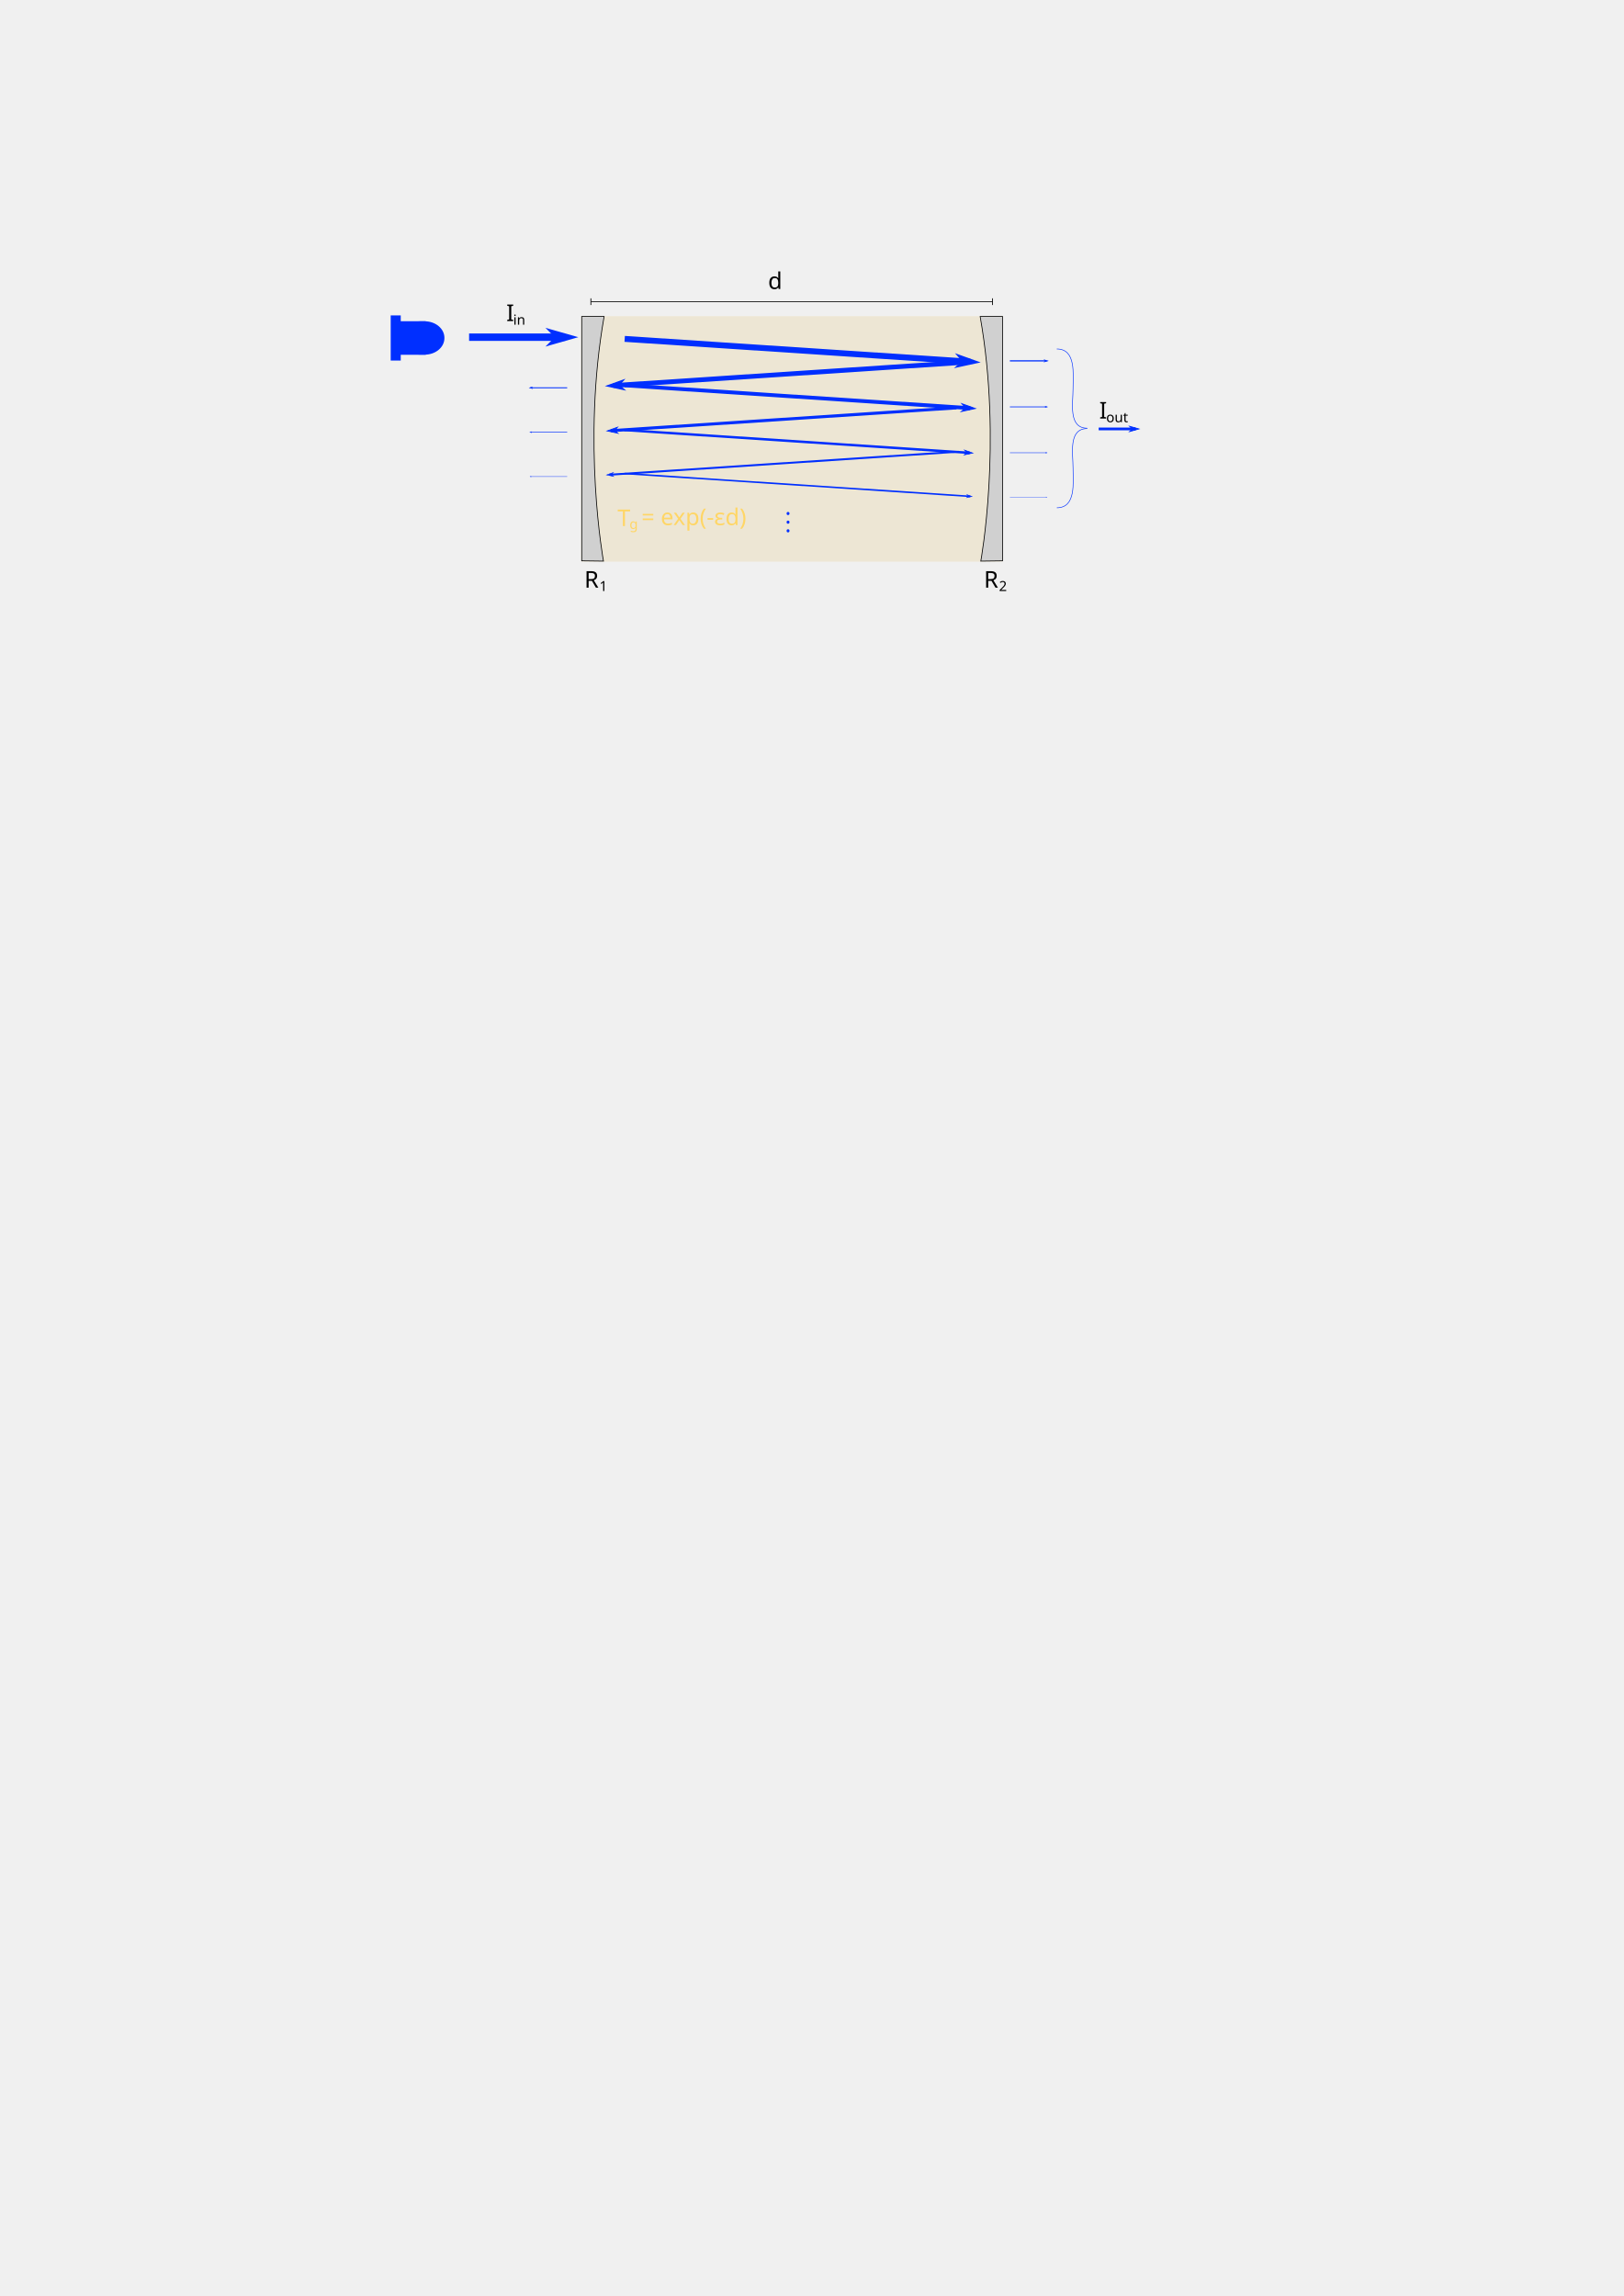
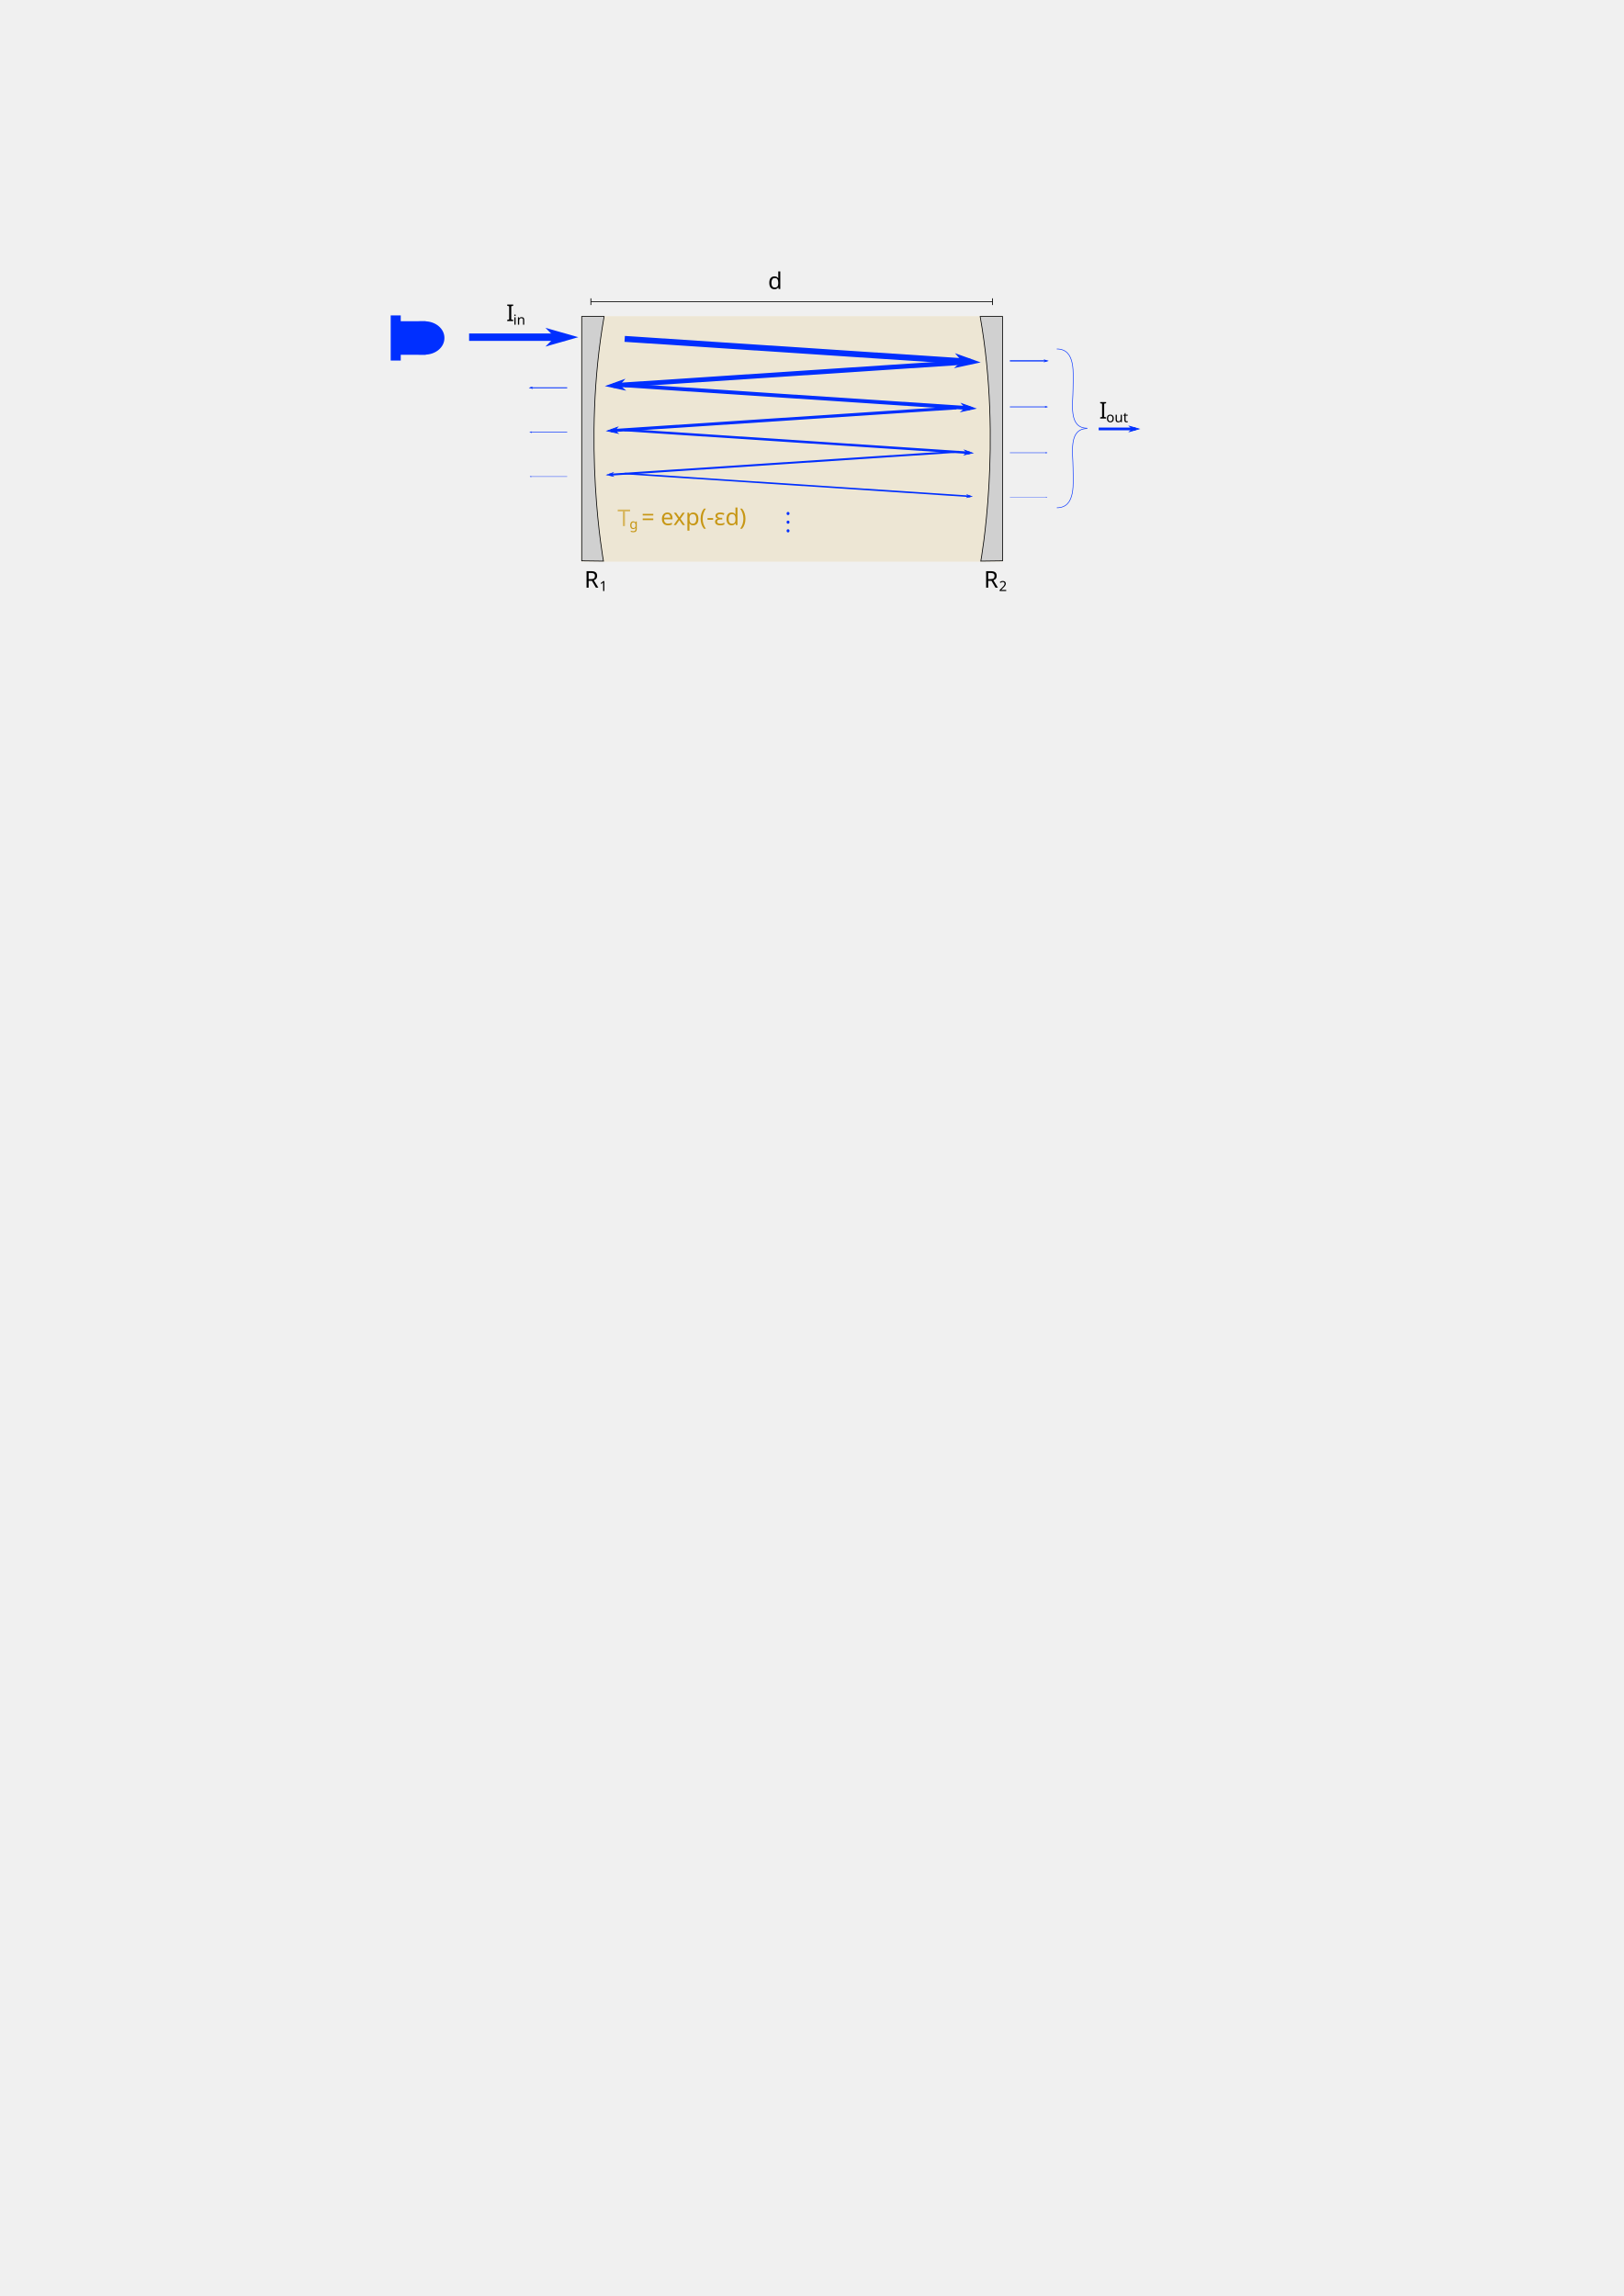
<svg xmlns="http://www.w3.org/2000/svg" width="210mm" height="297mm" viewBox="0 0 744.094 1052.362" id="svg2" version="1.1">
  <defs id="defs4">
    <marker orient="auto" refY="0.0" refX="0.0" id="marker4714" style="overflow:visible;">
      <path id="path4716" d="M 0.0,0.0 L 5.0,-5.0 L -12.5,0.0 L 5.0,5.0 L 0.0,0.0 z " style="fill-rule:evenodd;stroke:#002fff;stroke-width:1pt;stroke-opacity:1;fill:#002fff;fill-opacity:1" transform="scale(0.2) rotate(180) translate(6,0)" />
    </marker>
    <marker orient="auto" refY="0.0" refX="0.0" id="marker4692" style="overflow:visible">
      <path id="path4694" d="M 0.0,5.65 L 0.0,-5.65" style="fill:none;fill-opacity:0.75;fill-rule:evenodd;stroke:#000000;stroke-width:1pt;stroke-opacity:1" transform="scale(0.8)" />
    </marker>
    <marker orient="auto" refY="0.0" refX="0.0" id="StopL" style="overflow:visible">
      <path id="path4385" d="M 0.0,5.65 L 0.0,-5.65" style="fill:none;fill-opacity:0.75;fill-rule:evenodd;stroke:#000000;stroke-width:1pt;stroke-opacity:1" transform="scale(0.8)" />
    </marker>
    <marker style="overflow:visible" id="DistanceStart" refX="0.0" refY="0.0" orient="auto">
      <g id="g2300" style="stroke:#000000;stroke-opacity:1;fill:#000000;fill-opacity:1">
        <path style="fill:#000000;stroke:#000000;stroke-width:1.15;stroke-linecap:square;stroke-opacity:1;fill-opacity:1" d="M 0,0 L 2,0" id="path2306" />
        <path style="fill:#000000;fill-rule:evenodd;stroke:#000000;stroke-opacity:1;fill-opacity:1" d="M 0,0 L 13,4 L 9,0 13,-4 L 0,0 z " id="path2302" />
        <path style="fill:#000000;stroke:#000000;stroke-width:1;stroke-linecap:square;stroke-opacity:1;fill-opacity:1" d="M 0,-4 L 0,40" id="path2304" />
      </g>
    </marker>
    <marker style="overflow:visible" id="marker4615" refX="0.0" refY="0.0" orient="auto">
      <path transform="scale(0.2) translate(6,0)" style="fill-rule:evenodd;stroke:#002fff;stroke-width:1pt;stroke-opacity:1;fill:#002fff;fill-opacity:1" d="M 0.0,0.0 L 5.0,-5.0 L -12.5,0.0 L 5.0,5.0 L 0.0,0.0 z " id="path4617" />
    </marker>
    <marker style="overflow:visible" id="marker4611" refX="0.0" refY="0.0" orient="auto">
      <path transform="scale(0.2) translate(6,0)" style="fill-rule:evenodd;stroke:#002fff;stroke-width:1pt;stroke-opacity:1;fill:#002fff;fill-opacity:1" d="M 0.0,0.0 L 5.0,-5.0 L -12.5,0.0 L 5.0,5.0 L 0.0,0.0 z " id="path4613" />
    </marker>
    <marker orient="auto" refY="0.0" refX="0.0" id="marker4607" style="overflow:visible">
      <path id="path4609" d="M 0.0,0.0 L 5.0,-5.0 L -12.5,0.0 L 5.0,5.0 L 0.0,0.0 z " style="fill-rule:evenodd;stroke:#002fff;stroke-width:1pt;stroke-opacity:1;fill:#002fff;fill-opacity:1" transform="scale(0.2) translate(6,0)" />
    </marker>
    <marker style="overflow:visible;" id="marker4603" refX="0.0" refY="0.0" orient="auto">
      <path transform="scale(0.2) rotate(180) translate(6,0)" style="fill-rule:evenodd;stroke:#002fff;stroke-width:1pt;stroke-opacity:1;fill:#002fff;fill-opacity:1" d="M 0.0,0.0 L 5.0,-5.0 L -12.5,0.0 L 5.0,5.0 L 0.0,0.0 z " id="path4605" />
    </marker>
    <marker style="overflow:visible;" id="marker4599" refX="0.0" refY="0.0" orient="auto">
      <path transform="scale(0.2) rotate(180) translate(6,0)" style="fill-rule:evenodd;stroke:#002fff;stroke-width:1pt;stroke-opacity:1;fill:#002fff;fill-opacity:1" d="M 0.0,0.0 L 5.0,-5.0 L -12.5,0.0 L 5.0,5.0 L 0.0,0.0 z " id="path4601" />
    </marker>
    <marker style="overflow:visible;" id="marker4595" refX="0.0" refY="0.0" orient="auto">
      <path transform="scale(0.2) rotate(180) translate(6,0)" style="fill-rule:evenodd;stroke:#002fff;stroke-width:1pt;stroke-opacity:1;fill:#002fff;fill-opacity:1" d="M 0.0,0.0 L 5.0,-5.0 L -12.5,0.0 L 5.0,5.0 L 0.0,0.0 z " id="path4597" />
    </marker>
    <marker style="overflow:visible;" id="marker4591" refX="0.0" refY="0.0" orient="auto">
      <path transform="scale(0.2) rotate(180) translate(6,0)" style="fill-rule:evenodd;stroke:#002fff;stroke-width:1pt;stroke-opacity:1;fill:#002fff;fill-opacity:1" d="M 0.0,0.0 L 5.0,-5.0 L -12.5,0.0 L 5.0,5.0 L 0.0,0.0 z " id="path4593" />
    </marker>
    <marker orient="auto" refY="0.0" refX="0.0" id="marker4587" style="overflow:visible;">
      <path id="path4589" d="M 0.0,0.0 L 5.0,-5.0 L -12.5,0.0 L 5.0,5.0 L 0.0,0.0 z " style="fill-rule:evenodd;stroke:#002fff;stroke-width:1pt;stroke-opacity:1;fill:#002fff;fill-opacity:1" transform="scale(0.2) rotate(180) translate(6,0)" />
    </marker>
    <marker orient="auto" refY="0.0" refX="0.0" id="marker4557" style="overflow:visible;">
      <path id="path4559" d="M 0.0,0.0 L 5.0,-5.0 L -12.5,0.0 L 5.0,5.0 L 0.0,0.0 z " style="fill-rule:evenodd;stroke:#002fff;stroke-width:1pt;stroke-opacity:1;fill:#002fff;fill-opacity:1" transform="scale(0.2) rotate(180) translate(6,0)" />
    </marker>
    <marker orient="auto" refY="0.0" refX="0.0" id="marker4553" style="overflow:visible">
      <path id="path4555" d="M 0.0,0.0 L 5.0,-5.0 L -12.5,0.0 L 5.0,5.0 L 0.0,0.0 z " style="fill-rule:evenodd;stroke:#002fff;stroke-width:1pt;stroke-opacity:1;fill:#002fff;fill-opacity:1" transform="scale(0.2) translate(6,0)" />
    </marker>
    <marker orient="auto" refY="0.0" refX="0.0" id="marker4549" style="overflow:visible;">
      <path id="path4551" d="M 0.0,0.0 L 5.0,-5.0 L -12.5,0.0 L 5.0,5.0 L 0.0,0.0 z " style="fill-rule:evenodd;stroke:#002fff;stroke-width:1pt;stroke-opacity:1;fill:#002fff;fill-opacity:1" transform="scale(0.2) rotate(180) translate(6,0)" />
    </marker>
    <marker orient="auto" refY="0.0" refX="0.0" id="marker4545" style="overflow:visible">
      <path id="path4547" d="M 0.0,0.0 L 5.0,-5.0 L -12.5,0.0 L 5.0,5.0 L 0.0,0.0 z " style="fill-rule:evenodd;stroke:#002fff;stroke-width:1pt;stroke-opacity:1;fill:#002fff;fill-opacity:1" transform="scale(0.2) translate(6,0)" />
    </marker>
    <marker orient="auto" refY="0.0" refX="0.0" id="marker4541" style="overflow:visible;">
      <path id="path4543" d="M 0.0,0.0 L 5.0,-5.0 L -12.5,0.0 L 5.0,5.0 L 0.0,0.0 z " style="fill-rule:evenodd;stroke:#002fff;stroke-width:1pt;stroke-opacity:1;fill:#002fff;fill-opacity:1" transform="scale(0.2) rotate(180) translate(6,0)" />
    </marker>
    <marker orient="auto" refY="0.0" refX="0.0" id="Arrow1Sstart" style="overflow:visible">
      <path id="path4228" d="M 0.0,0.0 L 5.0,-5.0 L -12.5,0.0 L 5.0,5.0 L 0.0,0.0 z " style="fill-rule:evenodd;stroke:#002fff;stroke-width:1pt;stroke-opacity:1;fill:#002fff;fill-opacity:1" transform="scale(0.2) translate(6,0)" />
    </marker>
    <marker orient="auto" refY="0.0" refX="0.0" id="marker4535" style="overflow:visible;">
      <path id="path4537" d="M 0.0,0.0 L 5.0,-5.0 L -12.5,0.0 L 5.0,5.0 L 0.0,0.0 z " style="fill-rule:evenodd;stroke:#000000;stroke-width:1pt;stroke-opacity:1;fill:#000000;fill-opacity:1" transform="scale(0.2) rotate(180) translate(6,0)" />
    </marker>
    <marker orient="auto" refY="0.0" refX="0.0" id="marker4531" style="overflow:visible;">
      <path id="path4533" d="M 0.0,0.0 L 5.0,-5.0 L -12.5,0.0 L 5.0,5.0 L 0.0,0.0 z " style="fill-rule:evenodd;stroke:#002fff;stroke-width:1pt;stroke-opacity:1;fill:#002fff;fill-opacity:1" transform="scale(0.2) rotate(180) translate(6,0)" />
    </marker>
    <marker orient="auto" refY="0.0" refX="0.0" id="marker4527" style="overflow:visible;">
      <path id="path4529" d="M 0.0,0.0 L 5.0,-5.0 L -12.5,0.0 L 5.0,5.0 L 0.0,0.0 z " style="fill-rule:evenodd;stroke:#000000;stroke-width:1pt;stroke-opacity:1;fill:#000000;fill-opacity:1" transform="scale(0.4) rotate(180) translate(10,0)" />
    </marker>
    <marker orient="auto" refY="0.0" refX="0.0" id="marker4523" style="overflow:visible;">
      <path id="path4525" d="M 0.0,0.0 L 5.0,-5.0 L -12.5,0.0 L 5.0,5.0 L 0.0,0.0 z " style="fill-rule:evenodd;stroke:#002fff;stroke-width:1pt;stroke-opacity:1;fill:#002fff;fill-opacity:1" transform="scale(0.2) rotate(180) translate(6,0)" />
    </marker>
    <marker orient="auto" refY="0.0" refX="0.0" id="Arrow1Mend" style="overflow:visible;">
      <path id="path4225" d="M 0.0,0.0 L 5.0,-5.0 L -12.5,0.0 L 5.0,5.0 L 0.0,0.0 z " style="fill-rule:evenodd;stroke:#000000;stroke-width:1pt;stroke-opacity:1;fill:#000000;fill-opacity:1" transform="scale(0.4) rotate(180) translate(10,0)" />
    </marker>
    <marker orient="auto" refY="0.0" refX="0.0" id="Arrow1Send" style="overflow:visible;">
      <path id="path4231" d="M 0.0,0.0 L 5.0,-5.0 L -12.5,0.0 L 5.0,5.0 L 0.0,0.0 z " style="fill-rule:evenodd;stroke:#000000;stroke-width:1pt;stroke-opacity:1;fill:#000000;fill-opacity:1" transform="scale(0.2) rotate(180) translate(6,0)" />
    </marker>
    <marker style="overflow:visible;" id="marker4490" refX="0.0" refY="0.0" orient="auto">
      <path transform="scale(0.6) rotate(180) translate(0,0)" d="M 8.719,4.034 L -2.207,0.016 L 8.719,-4.002 C 6.973,-1.63 6.983,1.616 8.719,4.034 z " style="fill-rule:evenodd;stroke-width:0.625;stroke-linejoin:round;stroke:#000000;stroke-opacity:1;fill:#000000;fill-opacity:1" id="path4492" />
    </marker>
    <marker orient="auto" refY="0.0" refX="0.0" id="Arrow2Mend" style="overflow:visible;">
      <path id="path4243" style="fill-rule:evenodd;stroke-width:0.625;stroke-linejoin:round;stroke:#000000;stroke-opacity:1;fill:#000000;fill-opacity:1" d="M 8.719,4.034 L -2.207,0.016 L 8.719,-4.002 C 6.973,-1.63 6.983,1.616 8.719,4.034 z " transform="scale(0.6) rotate(180) translate(0,0)" />
    </marker>
    <marker orient="auto" refY="0.0" refX="0.0" id="DotL" style="overflow:visible">
      <path id="path4277" d="M -2.5,-1.0 C -2.5,1.76 -4.74,4.0 -7.5,4.0 C -10.26,4.0 -12.5,1.76 -12.5,-1.0 C -12.5,-3.76 -10.26,-6.0 -7.5,-6.0 C -4.74,-6.0 -2.5,-3.76 -2.5,-1.0 z " style="fill-rule:evenodd;stroke:#000000;stroke-width:1pt;stroke-opacity:1;fill:#000000;fill-opacity:1" transform="scale(0.8) translate(7.4, 1)" />
    </marker>
    <marker orient="auto" refY="0.0" refX="0.0" id="Arrow2Lend" style="overflow:visible;">
      <path id="path4265" style="fill-rule:evenodd;stroke-width:0.625;stroke-linejoin:round;stroke:#000000;stroke-opacity:1;fill:#000000;fill-opacity:1" d="M 8.719,4.034 L -2.207,0.016 L 8.719,-4.002 C 6.973,-1.63 6.983,1.616 8.719,4.034 z " transform="scale(1.1) rotate(180) translate(1,0)" />
    </marker>
    <marker orient="auto" refY="0.0" refX="0.0" id="Arrow1Lend" style="overflow:visible;">
      <path id="path4247" d="M 0.0,0.0 L 5.0,-5.0 L -12.5,0.0 L 5.0,5.0 L 0.0,0.0 z " style="fill-rule:evenodd;stroke:#000000;stroke-width:1pt;stroke-opacity:1;fill:#000000;fill-opacity:1" transform="scale(0.8) rotate(180) translate(12.5,0)" />
    </marker>
  </defs>
  <g id="layer1">
    <rect style="opacity:0.41;fill:#ead7ac;fill-opacity:1;fill-rule:nonzero;stroke:#ffffff;stroke-width:0.034;stroke-linejoin:miter;stroke-miterlimit:4;stroke-dasharray:none;stroke-dashoffset:0;stroke-opacity:1" id="rect4734" width="193.189" height="112.58" x="266.321" y="144.861" ry="0.282" />
    <path style="fill:none;fill-rule:evenodd;stroke:#002fff;stroke-width:2.713;stroke-linecap:butt;stroke-linejoin:miter;stroke-miterlimit:4;stroke-dasharray:none;stroke-opacity:1;marker-end:url(#marker4531)" d="M 286.279,155.325 444.589,165.788" id="path4496" />
    <path id="path4507" d="m 286.279,176.62 158.31,10.464" style="fill:none;fill-rule:evenodd;stroke:#002fff;stroke-width:1.736;stroke-linecap:butt;stroke-linejoin:miter;stroke-miterlimit:4;stroke-dasharray:none;stroke-opacity:1;marker-end:url(#marker4541)" />
    <path style="fill:none;fill-rule:evenodd;stroke:#002fff;stroke-width:1.111;stroke-linecap:butt;stroke-linejoin:miter;stroke-miterlimit:4;stroke-dasharray:none;stroke-opacity:1;marker-end:url(#marker4549)" d="M 286.076,197.101 444.386,207.565" id="path4509" />
    <path id="path4511" d="m 286.279,217.04 158.31,10.464" style="fill:none;fill-rule:evenodd;stroke:#002fff;stroke-width:0.711;stroke-linecap:butt;stroke-linejoin:miter;stroke-miterlimit:4;stroke-dasharray:none;stroke-opacity:1;marker-end:url(#marker4557)" />
    <path id="path4513" d="M 281.057,176.707 439.367,166.244" style="fill:none;fill-rule:evenodd;stroke:#002fff;stroke-width:2.17;stroke-linecap:butt;stroke-linejoin:miter;stroke-miterlimit:4;stroke-dasharray:none;stroke-opacity:1;marker-start:url(#Arrow1Sstart)" />
    <path style="fill:none;fill-rule:evenodd;stroke:#002fff;stroke-width:1.389;stroke-linecap:butt;stroke-linejoin:miter;stroke-miterlimit:4;stroke-dasharray:none;stroke-opacity:1;marker-start:url(#marker4545)" d="M 280.04,197.392 438.35,186.929" id="path4515" />
    <path id="path4517" d="M 279.158,217.602 437.468,207.139" style="fill:none;fill-rule:evenodd;stroke:#002fff;stroke-width:0.889;stroke-linecap:butt;stroke-linejoin:miter;stroke-miterlimit:4;stroke-dasharray:none;stroke-opacity:1;marker-start:url(#marker4553)" />
    <path style="fill:none;fill-rule:evenodd;stroke:#002fff;stroke-width:3.391;stroke-linecap:butt;stroke-linejoin:miter;stroke-miterlimit:4;stroke-dasharray:none;stroke-opacity:1;marker-end:url(#marker4523)" d="m 214.972,154.55 43.986,0" id="path4519" />
    <path style="fill:none;fill-rule:evenodd;stroke:#002fff;stroke-width:0.034px;stroke-linecap:butt;stroke-linejoin:miter;stroke-opacity:1;marker-end:url(#marker4599)" d="m 462.804,165.401 16.858,0" id="path4571" />
    <path id="path4573" d="m 462.804,165.401 16.858,0" style="fill:none;fill-rule:evenodd;stroke:#002fff;stroke-width:0.543;stroke-linecap:butt;stroke-linejoin:miter;stroke-miterlimit:4;stroke-dasharray:none;stroke-opacity:1;marker-end:url(#marker4595)" />
    <path style="fill:none;fill-rule:evenodd;stroke:#002fff;stroke-width:0.347;stroke-linecap:butt;stroke-linejoin:miter;stroke-miterlimit:4;stroke-dasharray:none;stroke-opacity:1;marker-end:url(#marker4591)" d="m 462.804,186.493 16.858,0" id="path4575" />
    <path id="path4577" d="m 462.804,207.517 16.858,0" style="fill:none;fill-rule:evenodd;stroke:#002fff;stroke-width:0.222;stroke-linecap:butt;stroke-linejoin:miter;stroke-miterlimit:4;stroke-dasharray:none;stroke-opacity:1;marker-end:url(#marker4587)" />
    <path style="fill:none;fill-rule:evenodd;stroke:#002fff;stroke-width:0.142;stroke-linecap:butt;stroke-linejoin:miter;stroke-miterlimit:4;stroke-dasharray:none;stroke-opacity:1;marker-end:url(#marker4603)" d="m 462.804,227.862 16.858,0" id="path4579" />
    <path id="path4581" d="m 243.068,218.436 16.858,0" style="fill:none;fill-rule:evenodd;stroke:#002fff;stroke-width:0.178;stroke-linecap:butt;stroke-linejoin:miter;stroke-miterlimit:4;stroke-dasharray:none;stroke-opacity:1;marker-start:url(#marker4611)" />
    <path style="fill:none;fill-rule:evenodd;stroke:#002fff;stroke-width:0.278;stroke-linecap:butt;stroke-linejoin:miter;stroke-miterlimit:4;stroke-dasharray:none;stroke-opacity:1;marker-start:url(#marker4607)" d="m 243.068,198.09 16.858,0" id="path4583" />
    <path id="path4585" d="m 243.068,177.744 16.858,0" style="fill:none;fill-rule:evenodd;stroke:#002fff;stroke-width:0.434;stroke-linecap:butt;stroke-linejoin:miter;stroke-miterlimit:4;stroke-dasharray:none;stroke-opacity:1;marker-start:url(#marker4615)" />
    <text xml:space="preserve" style="font-style:normal;font-weight:normal;font-size:10.597px;line-height:30%;font-family:sans-serif;letter-spacing:0px;word-spacing:0px;fill:#002fff;fill-opacity:1;stroke:none;stroke-width:1px;stroke-linecap:butt;stroke-linejoin:miter;stroke-opacity:1" x="359.718" y="235.933" id="text4619">
      <tspan x="359.718" y="235.933" id="tspan4651">.</tspan>
      <tspan x="359.718" y="239.901" id="tspan4655">.</tspan>
      <tspan x="359.718" y="243.87" id="tspan4657">.</tspan>
    </text>
    <text xml:space="preserve" style="font-style:normal;font-weight:normal;font-size:40px;line-height:125%;font-family:sans-serif;letter-spacing:0px;word-spacing:0px;fill:#000000;fill-opacity:1;stroke:none;stroke-width:1px;stroke-linecap:butt;stroke-linejoin:miter;stroke-opacity:1" x="-737.143" y="-1861.924" id="text4627">
      <tspan id="tspan4629" x="-737.143" y="-1861.924" />
      <tspan x="-737.143" y="-1811.924" id="tspan4631" />
    </text>
    <g id="g4641" transform="matrix(0.03390977,0,0,0.03390977,336.4654,206.613)">
      <text id="text4633" y="-1753.352" x="-3080" style="font-style:normal;font-weight:normal;font-size:312.5px;line-height:125%;font-family:sans-serif;letter-spacing:0px;word-spacing:0px;fill:#000000;fill-opacity:1;stroke:none;stroke-width:1px;stroke-linecap:butt;stroke-linejoin:miter;stroke-opacity:1" xml:space="preserve">
        <tspan y="-1753.352" x="-3080" id="tspan4635">I</tspan>
      </text>
      <text id="text4637" y="-1704.209" x="-2986.857" style="font-style:normal;font-weight:normal;font-size:187.5px;line-height:125%;font-family:sans-serif;letter-spacing:0px;word-spacing:0px;fill:#000000;fill-opacity:1;stroke:none;stroke-width:1px;stroke-linecap:butt;stroke-linejoin:miter;stroke-opacity:1" xml:space="preserve">
        <tspan y="-1704.209" x="-2986.857" id="tspan4639">in</tspan>
      </text>
    </g>
    <path style="fill:#d0d0d0;fill-opacity:1;fill-rule:evenodd;stroke:#000000;stroke-width:0.339;stroke-linecap:butt;stroke-linejoin:miter;stroke-miterlimit:4;stroke-dasharray:none;stroke-opacity:1" d="m 276.852,145.055 -10.27,0 0,111.999 9.971,0.128 c 0,0 -9.971,-54.189 0.299,-112.127 z" id="path4647" />
    <path id="path4649" d="m 449.174,145.055 10.27,0 0,111.999 -9.971,0.128 c 0,0 9.971,-54.189 -0.299,-112.127 z" style="fill:#d0d0d0;fill-opacity:1;fill-rule:evenodd;stroke:#000000;stroke-width:0.339;stroke-linecap:butt;stroke-linejoin:miter;stroke-miterlimit:4;stroke-dasharray:none;stroke-opacity:1" />
    <g id="g4667" transform="matrix(0.03390977,0,0,0.03390977,339.1782,190.9467)">
      <text id="text4659" y="2312.362" x="-2105.714" style="font-style:normal;font-weight:normal;font-size:312.5px;line-height:125%;font-family:sans-serif;letter-spacing:0px;word-spacing:0px;fill:#000000;fill-opacity:1;stroke:none;stroke-width:1px;stroke-linecap:butt;stroke-linejoin:miter;stroke-opacity:1" xml:space="preserve">
        <tspan y="2312.362" x="-2105.714" id="tspan4661">R</tspan>
      </text>
      <text id="text4663" y="2357.505" x="-1901.714" style="font-style:normal;font-weight:normal;font-size:187.5px;line-height:125%;font-family:sans-serif;letter-spacing:0px;word-spacing:0px;fill:#000000;fill-opacity:1;stroke:none;stroke-width:1px;stroke-linecap:butt;stroke-linejoin:miter;stroke-opacity:1" xml:space="preserve">
        <tspan y="2357.505" x="-1901.714" id="tspan4665">1</tspan>
      </text>
    </g>
    <g id="g4673" transform="matrix(0.03390977,0,0,0.03390977,522.291,190.9467)">
      <text xml:space="preserve" style="font-style:normal;font-weight:normal;font-size:312.5px;line-height:125%;font-family:sans-serif;letter-spacing:0px;word-spacing:0px;fill:#000000;fill-opacity:1;stroke:none;stroke-width:1px;stroke-linecap:butt;stroke-linejoin:miter;stroke-opacity:1" x="-2105.714" y="2312.362" id="text4675">
        <tspan id="tspan4677" x="-2105.714" y="2312.362">R</tspan>
      </text>
      <text xml:space="preserve" style="font-style:normal;font-weight:normal;font-size:187.5px;line-height:125%;font-family:sans-serif;letter-spacing:0px;word-spacing:0px;fill:#000000;fill-opacity:1;stroke:none;stroke-width:1px;stroke-linecap:butt;stroke-linejoin:miter;stroke-opacity:1" x="-1901.714" y="2357.505" id="text4679">
        <tspan id="tspan4681" x="-1901.714" y="2357.505">2</tspan>
      </text>
    </g>
    <path style="fill:none;fill-rule:evenodd;stroke:#000000;stroke-width:0.339;stroke-linecap:butt;stroke-linejoin:miter;stroke-miterlimit:4;stroke-dasharray:none;stroke-opacity:1;marker-start:url(#StopL);marker-end:url(#marker4692)" d="m 270.777,138.273 184.082,0" id="path4683" />
    <text xml:space="preserve" style="font-style:normal;font-weight:normal;font-size:10.597px;line-height:125%;font-family:sans-serif;letter-spacing:0px;word-spacing:0px;fill:#000000;fill-opacity:1;stroke:none;stroke-width:1px;stroke-linecap:butt;stroke-linejoin:miter;stroke-opacity:1" x="351.967" y="132.46" id="text4696">
      <tspan id="tspan4698" x="351.967" y="132.46">d</tspan>
    </text>
    <g id="g4708" style="fill:none;fill-opacity:1;stroke-width:5;stroke-miterlimit:4;stroke-dasharray:none" transform="matrix(0.03390977,0,0,0.03390977,339.1782,187.7591)">
      <path id="path4704" d="m 4280,1326.648 c 262.857,0 219.302,-342.132 219.302,-536.78 0,-194.648 -66.82,-533.864 191.224,-533.864" style="fill:none;fill-opacity:1;fill-rule:evenodd;stroke:#002fff;stroke-width:8;stroke-linecap:butt;stroke-linejoin:miter;stroke-miterlimit:4;stroke-dasharray:none;stroke-opacity:1" />
      <path style="fill:none;fill-opacity:1;fill-rule:evenodd;stroke:#002fff;stroke-width:8;stroke-linecap:butt;stroke-linejoin:miter;stroke-miterlimit:4;stroke-dasharray:none;stroke-opacity:1" d="m 4280,-819.997 c 262.857,0 219.302,342.132 219.302,536.78 0,194.648 -66.82,533.864 191.224,533.864" id="path4706" />
    </g>
    <path style="fill:none;fill-rule:evenodd;stroke:#002fff;stroke-width:1.254;stroke-linecap:butt;stroke-linejoin:miter;stroke-miterlimit:4;stroke-dasharray:none;stroke-opacity:1;marker-end:url(#marker4714)" d="m 503.495,196.598 16.858,0" id="path4712" />
    <g id="g4772" transform="matrix(0.03390977,0,0,0.03390977,326.2247,192.9812)">
-       <text id="text4736" y="1419.791" x="-1275.429" style="font-style:normal;font-weight:normal;font-size:312.5px;line-height:125%;font-family:sans-serif;letter-spacing:0px;word-spacing:0px;fill:#ffd666;fill-opacity:1;stroke:none;stroke-width:1px;stroke-linecap:butt;stroke-linejoin:miter;stroke-opacity:1" xml:space="preserve">
+       <text id="text4736" y="1419.791" x="-1275.429" style="font-style:normal;font-weight:normal;font-size:312.5px;line-height:125%;font-family:sans-serif;letter-spacing:0px;word-spacing:0px;fill:#cfa536;fill-opacity:0.757;stroke:none;stroke-width:1px;stroke-linecap:butt;stroke-linejoin:miter;stroke-opacity:1;" xml:space="preserve">
        <tspan y="1419.791" x="-1275.429" id="tspan4738">T</tspan>
      </text>
-       <text id="text4740" y="1458.076" x="-1114.286" style="font-style:normal;font-weight:normal;font-size:187.5px;line-height:125%;font-family:sans-serif;letter-spacing:0px;word-spacing:0px;fill:#ffd666;fill-opacity:1;stroke:none;stroke-width:1px;stroke-linecap:butt;stroke-linejoin:miter;stroke-opacity:1" xml:space="preserve">
+       <text id="text4740" y="1458.076" x="-1114.286" style="font-style:normal;font-weight:normal;font-size:187.5px;line-height:125%;font-family:sans-serif;letter-spacing:0px;word-spacing:0px;fill:#c79715;fill-opacity:1;stroke:none;stroke-width:1px;stroke-linecap:butt;stroke-linejoin:miter;stroke-opacity:1;" xml:space="preserve">
        <tspan y="1458.076" x="-1114.286" id="tspan4742">g</tspan>
      </text>
-       <text id="text4744" y="1406.648" x="-952.286" style="font-style:normal;font-weight:normal;font-size:312.5px;line-height:125%;font-family:sans-serif;letter-spacing:0px;word-spacing:0px;fill:#ffd666;fill-opacity:1;stroke:none;stroke-width:1px;stroke-linecap:butt;stroke-linejoin:miter;stroke-opacity:1" xml:space="preserve">
+       <text id="text4744" y="1406.648" x="-952.286" style="font-style:normal;font-weight:normal;font-size:312.5px;line-height:125%;font-family:sans-serif;letter-spacing:0px;word-spacing:0px;fill:#c79715;fill-opacity:1;stroke:none;stroke-width:1px;stroke-linecap:butt;stroke-linejoin:miter;stroke-opacity:1;" xml:space="preserve">
        <tspan y="1406.648" x="-952.286" id="tspan4746">= exp(-εd)</tspan>
      </text>
    </g>
    <g id="g4805" transform="matrix(0.01673357,0,0,0.01673357,270.0589,172.392)" style="stroke:none;stroke-opacity:1">
      <rect rx="537.401" ry="452.548" y="-1501.303" x="-5155.818" height="913.178" width="1187.939" id="rect4796" style="opacity:1;fill:#002fff;fill-opacity:1;fill-rule:nonzero;stroke:none;stroke-width:8;stroke-linejoin:miter;stroke-miterlimit:4;stroke-dasharray:none;stroke-dashoffset:0;stroke-opacity:1" />
      <rect ry="0" rx="0" y="-1503.671" x="-5187.739" height="919.374" width="709.262" id="rect4798" style="opacity:1;fill:#002fff;fill-opacity:1;fill-rule:nonzero;stroke:none;stroke-width:9.885;stroke-linejoin:miter;stroke-miterlimit:4;stroke-dasharray:none;stroke-dashoffset:0;stroke-opacity:1" />
      <rect y="-1662.928" x="-5438.661" height="1236.427" width="274.762" id="rect4803" style="opacity:1;fill:#002fff;fill-opacity:1;fill-rule:nonzero;stroke:none;stroke-width:8;stroke-linejoin:miter;stroke-miterlimit:4;stroke-dasharray:none;stroke-dashoffset:0;stroke-opacity:1" />
    </g>
    <g id="g4641-0" transform="matrix(0.03390977,0,0,0.03390977,608.1843,251.2979)">
      <text id="text4633-2" y="-1753.352" x="-3080" style="font-style:normal;font-weight:normal;font-size:312.5px;line-height:125%;font-family:sans-serif;letter-spacing:0px;word-spacing:0px;fill:#000000;fill-opacity:1;stroke:none;stroke-width:1px;stroke-linecap:butt;stroke-linejoin:miter;stroke-opacity:1" xml:space="preserve">
        <tspan y="-1753.352" x="-3080" id="tspan4635-2">I</tspan>
      </text>
      <text id="text4637-7" y="-1704.209" x="-2986.857" style="font-style:normal;font-weight:normal;font-size:187.5px;line-height:125%;font-family:sans-serif;letter-spacing:0px;word-spacing:0px;fill:#000000;fill-opacity:1;stroke:none;stroke-width:1px;stroke-linecap:butt;stroke-linejoin:miter;stroke-opacity:1" xml:space="preserve">
        <tspan y="-1704.209" x="-2986.857" id="tspan4837">out</tspan>
      </text>
    </g>
  </g>
</svg>
